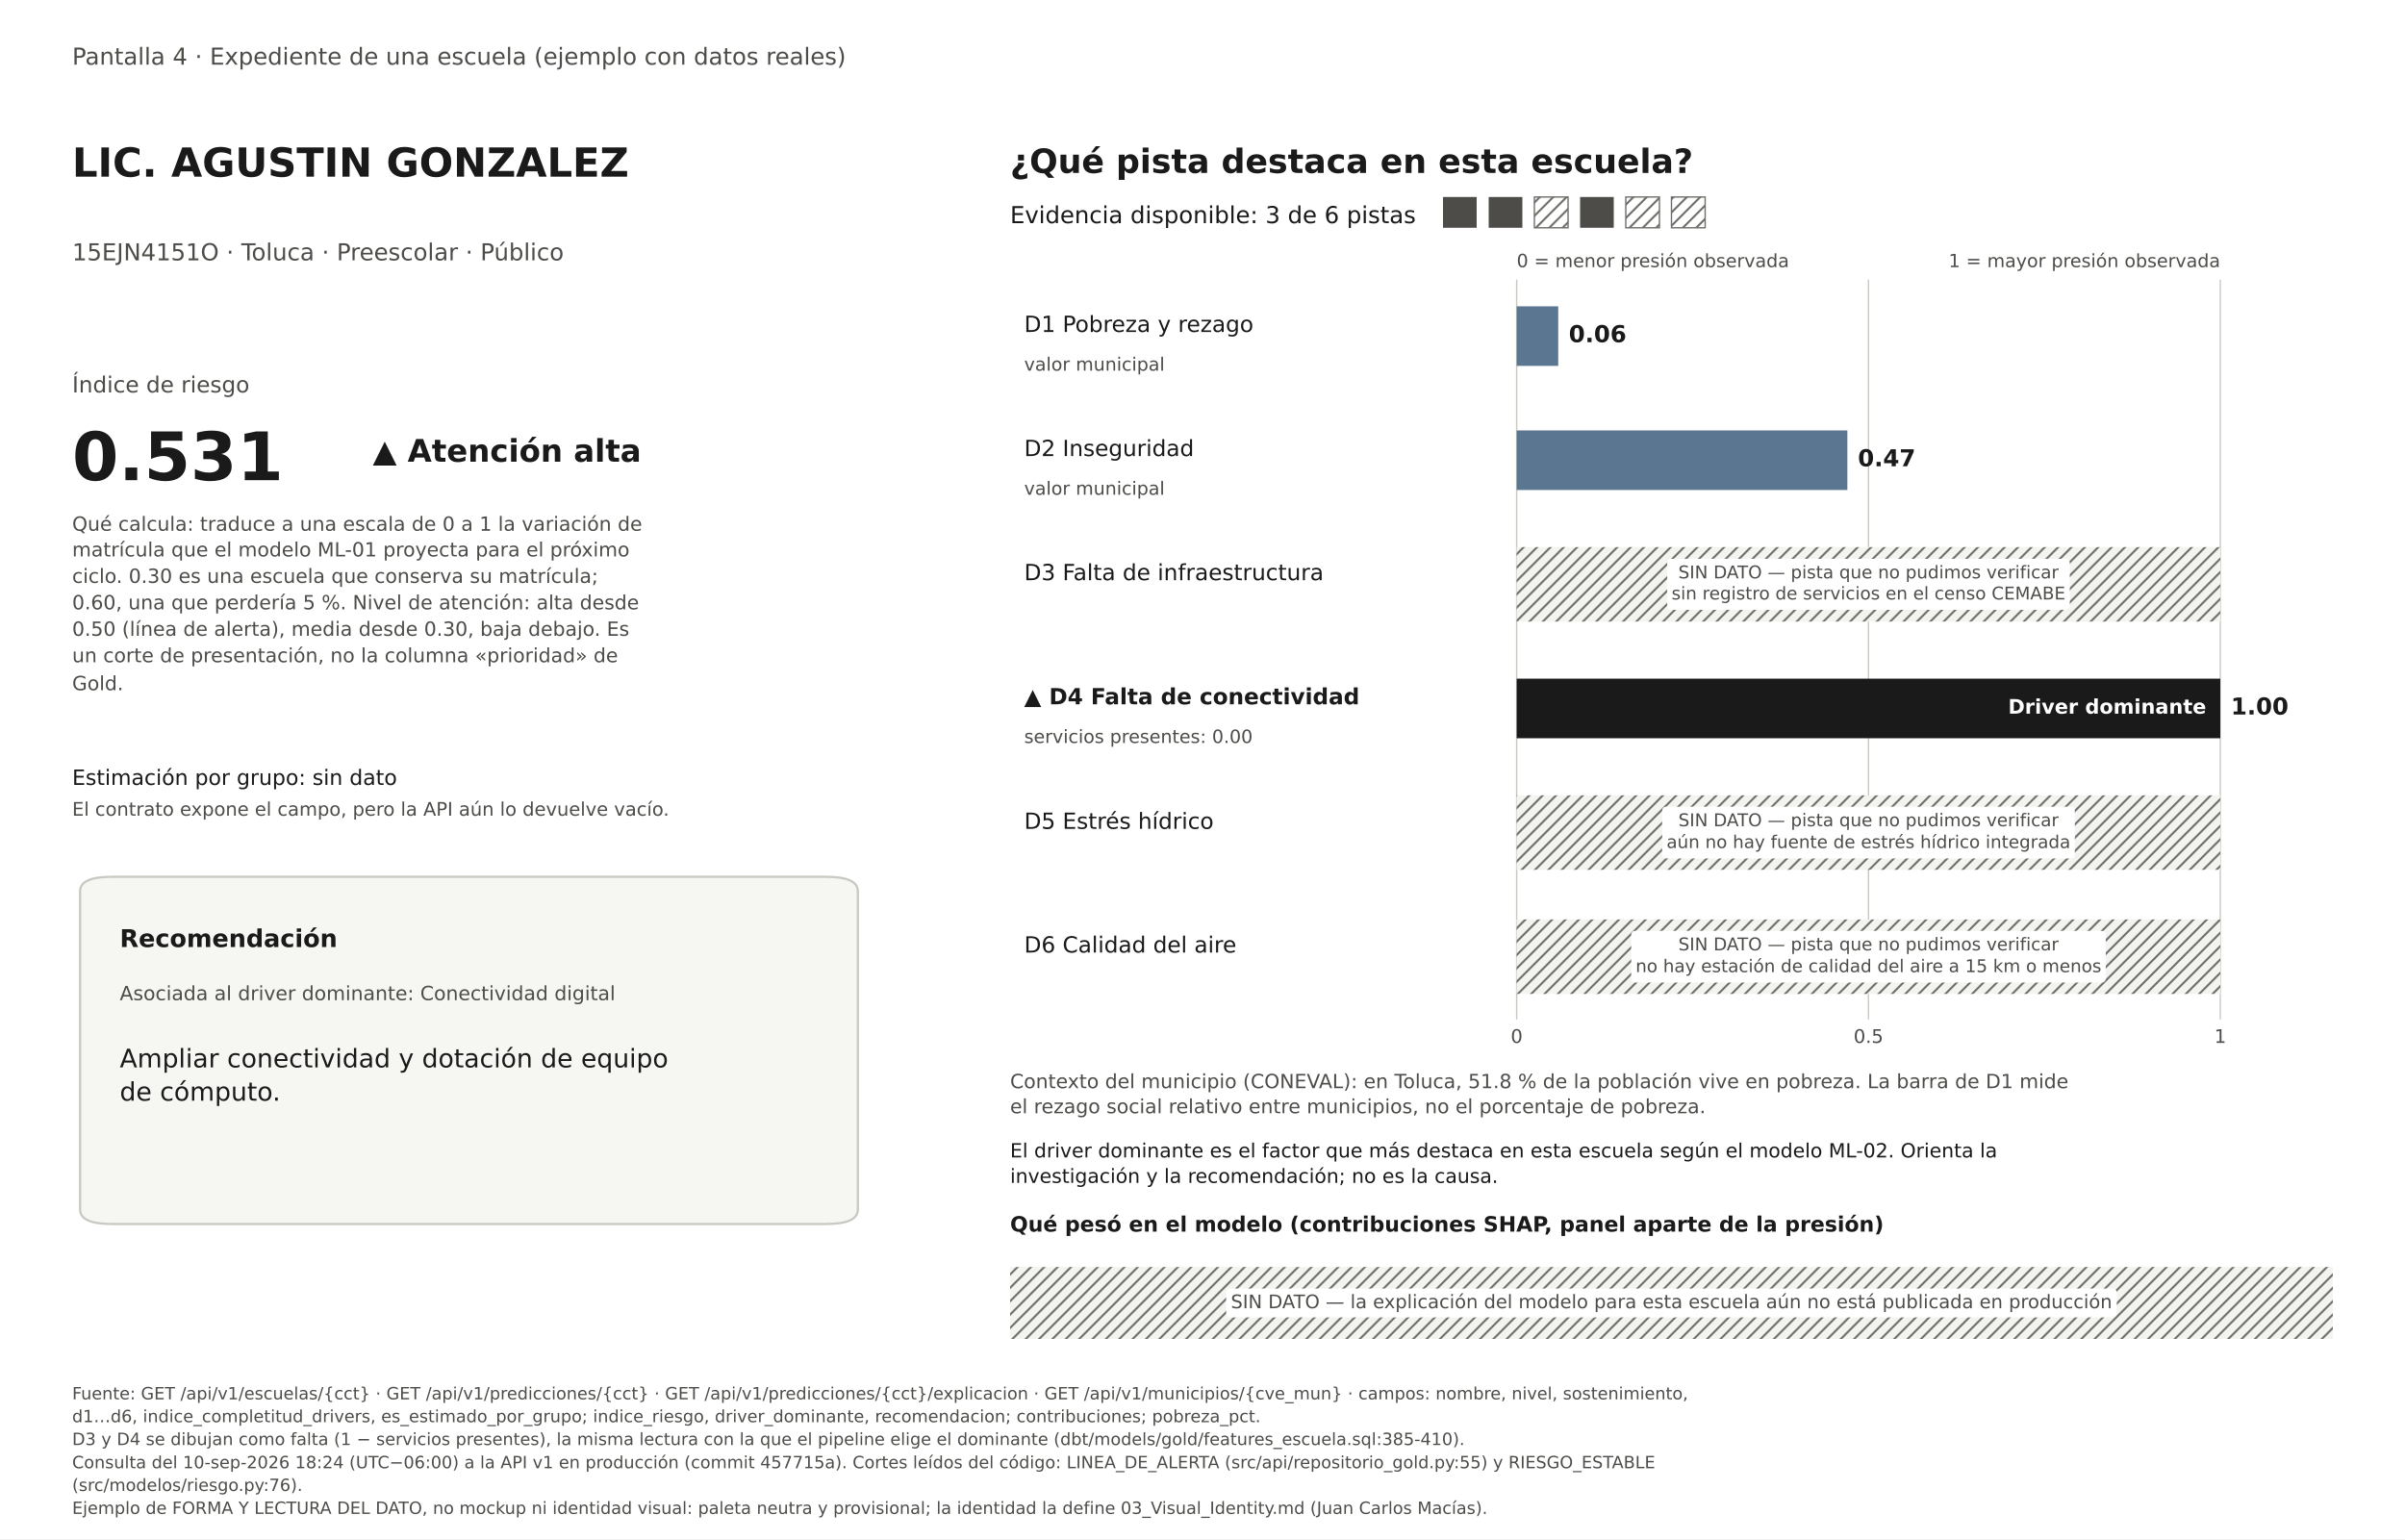
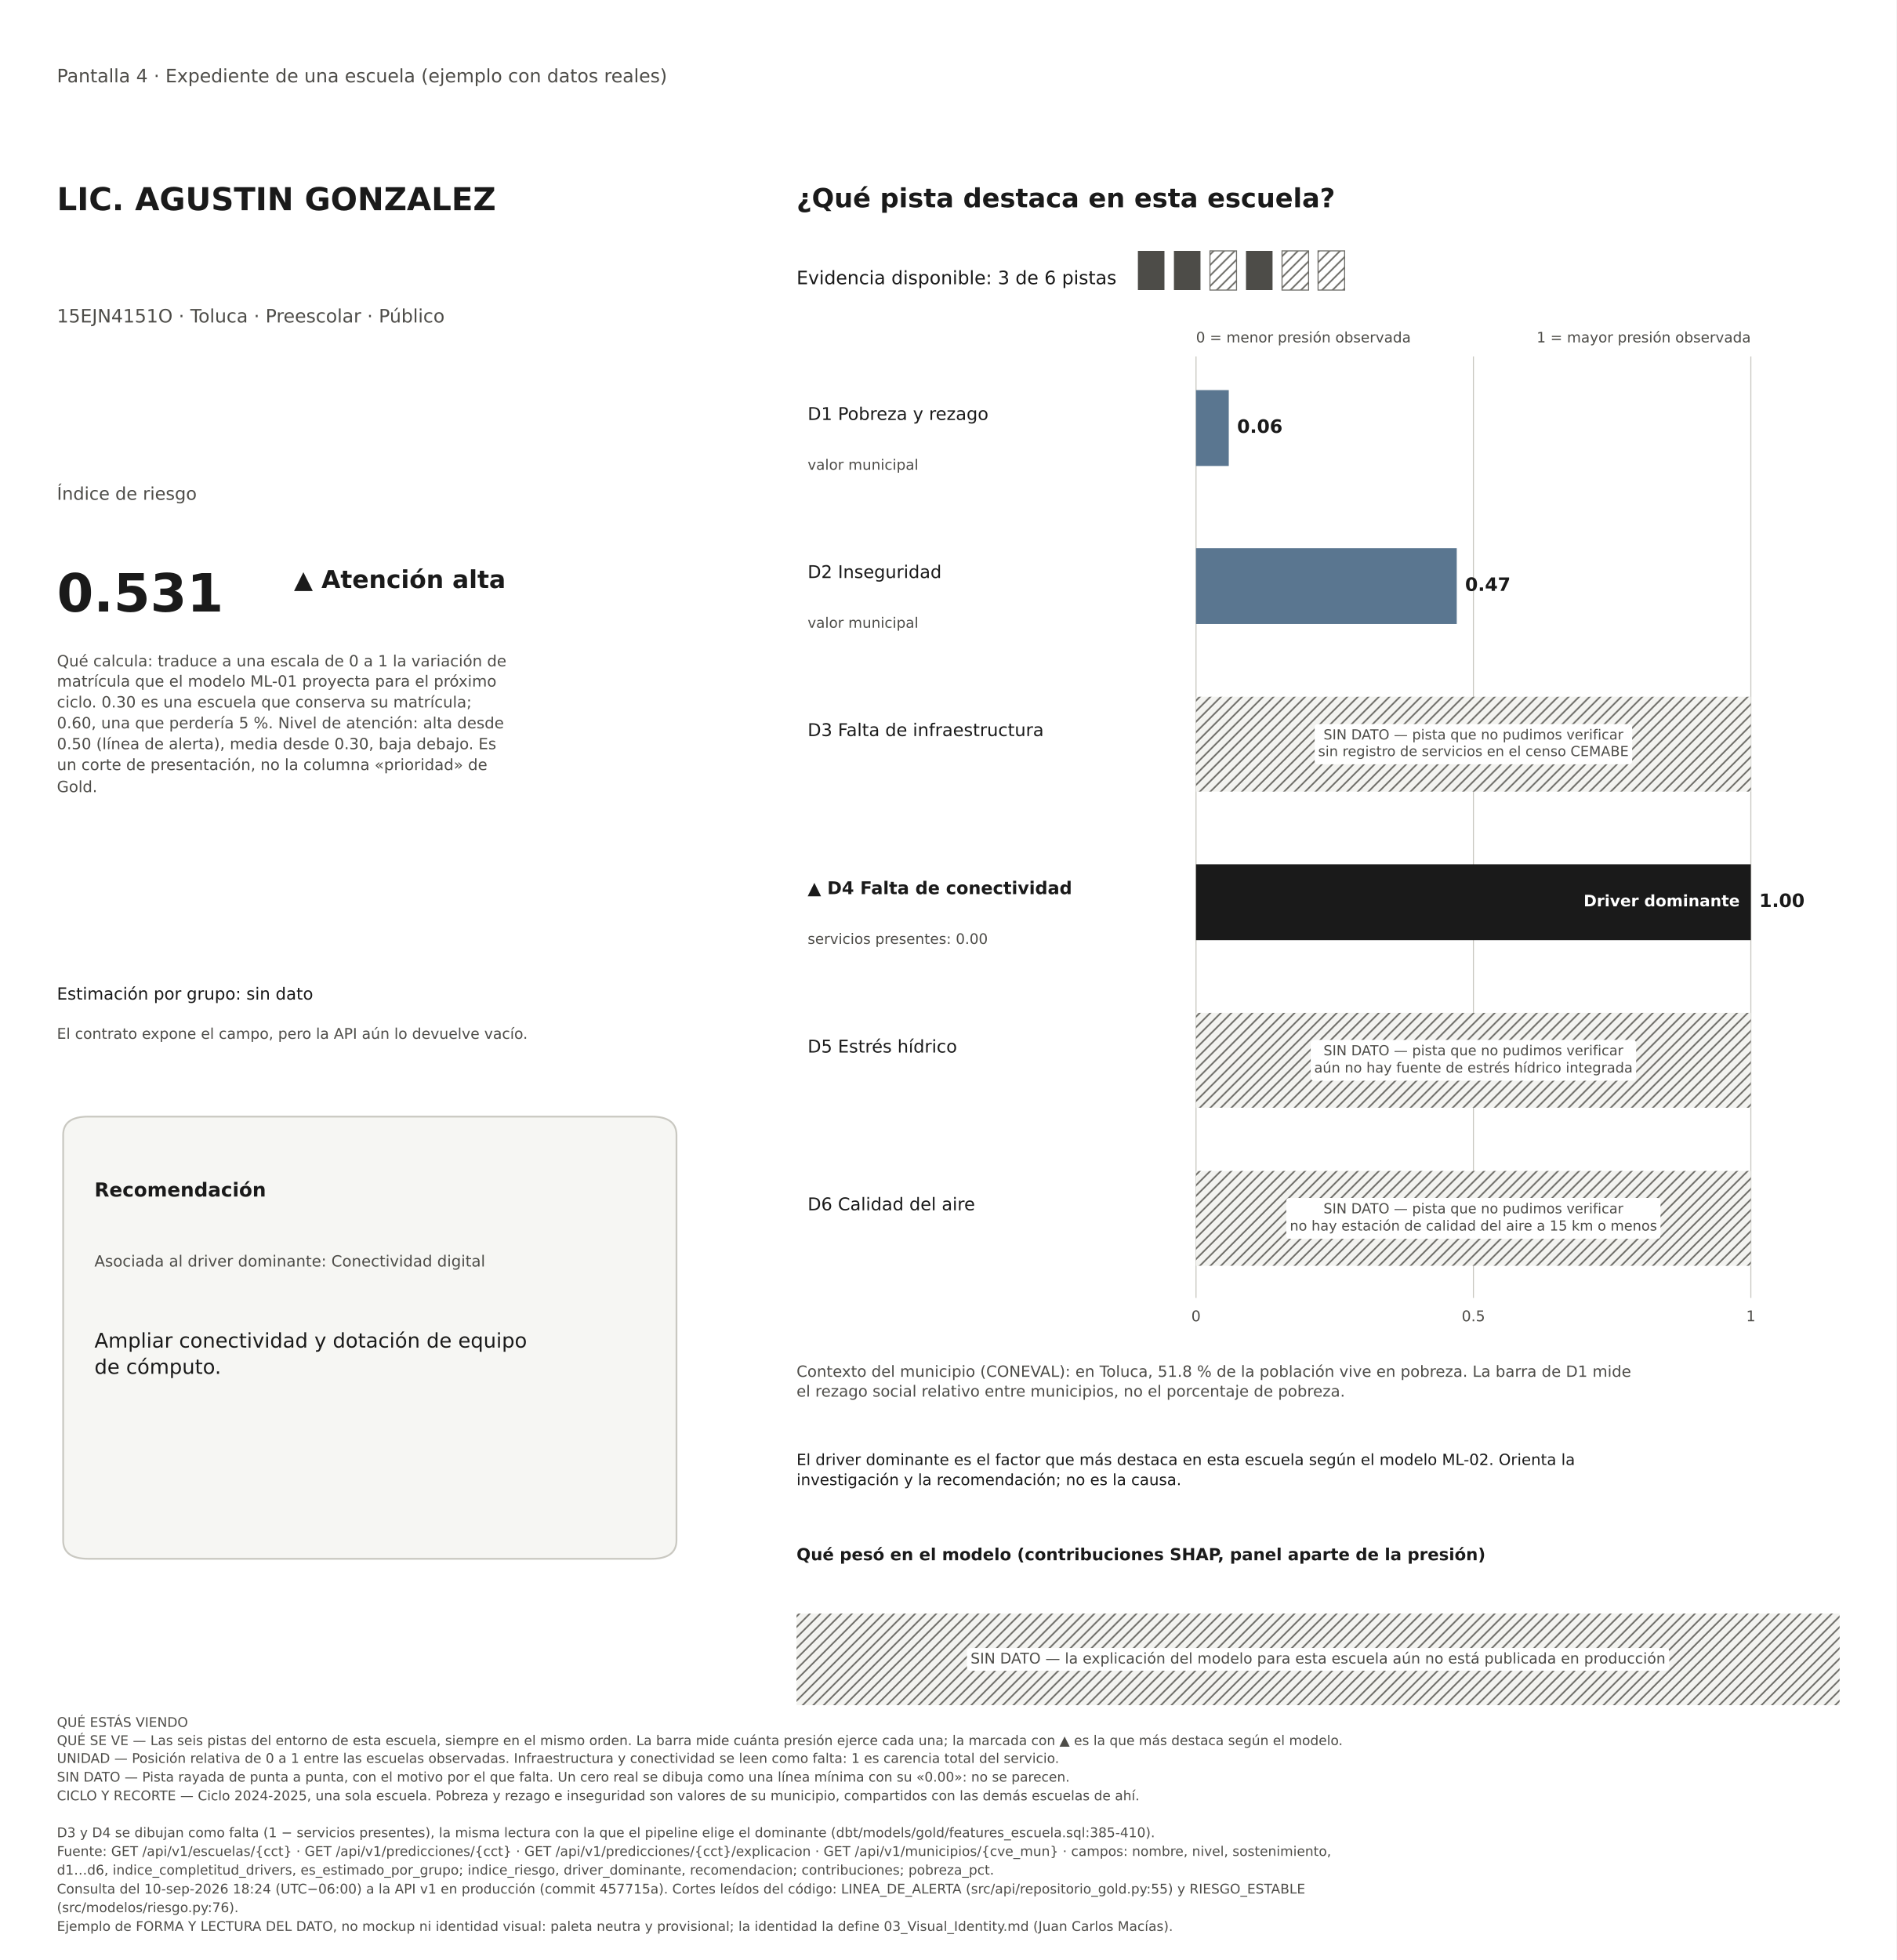
- <svg xmlns="http://www.w3.org/2000/svg" width="1080pt" height="691.2pt" viewBox="0 0 1080 691.2" version="1.1">
+ <svg xmlns="http://www.w3.org/2000/svg" width="1080pt" height="1116pt" viewBox="0 0 1080 1116" version="1.1">
  <defs>
    <style type="text/css">*{stroke-linejoin: round; stroke-linecap: butt}</style>
  </defs>
  <g id="figure_1">
    <g id="patch_1">
-       <path d="M 0 691.2  L 1080 691.2  L 1080 0  L 0 0  z " style="fill: #ffffff" />
+       <path d="M 0 1116  L 1080 1116  L 1080 0  L 0 0  z " style="fill: #ffffff" />
    </g>
    <g id="axes_1">
      <g id="patch_2">
-         <path d="M 50.22 549.711  L 370.98 549.711  Q 385.236 549.711 385.236 543.214  L 385.236 400.274  Q 385.236 393.777 370.98 393.777  L 50.22 393.777  Q 35.964 393.777 35.964 400.274  L 35.964 543.214  Q 35.964 549.711 50.22 549.711  z " clip-path="url(#paebf5ef193)" style="fill: #f6f6f3; stroke: #c9c8c1; stroke-linejoin: miter" />
+         <path d="M 50.22 887.555  L 370.98 887.555  Q 385.236 887.555 385.236 877.064  L 385.236 646.276  Q 385.236 635.785 370.98 635.785  L 50.22 635.785  Q 35.964 635.785 35.964 646.276  L 35.964 877.064  Q 35.964 887.555 50.22 887.555  z " clip-path="url(#p8c38a33dfe)" style="fill: #f6f6f3; stroke: #c9c8c1; stroke-linejoin: miter" />
      </g>
      <g id="text_1">
-         <text style="font-weight: 700; font-size: 11px; font-family: 'DejaVu Sans'; text-anchor: start; fill: #1a1a1a" x="53.784" y="425.315" transform="rotate(-0 53.784 425.3154)">Recomendación</text>
+         <text style="font-weight: 700; font-size: 11px; font-family: 'DejaVu Sans'; text-anchor: start; fill: #1a1a1a" x="53.784" y="681.3" transform="rotate(-0 53.784 681.2999)">Recomendación</text>
      </g>
      <g id="text_2">
-         <text style="font-size: 8.8px; font-family: 'DejaVu Sans'; text-anchor: start; fill: #4d4c48" x="53.784" y="449.193" transform="rotate(-0 53.784 449.1929)">Asociada al driver dominante: Conectividad digital</text>
+         <text style="font-size: 8.8px; font-family: 'DejaVu Sans'; text-anchor: start; fill: #4d4c48" x="53.784" y="721.15" transform="rotate(-0 53.784 721.1498)">Asociada al driver dominante: Conectividad digital</text>
      </g>
      <g id="text_3">
-         <text style="font-size: 11.5px; font-family: 'DejaVu Sans'; fill: #1a1a1a" transform="translate(53.784 479.3736)">Ampliar conectividad y dotación de equipo</text>
-         <text style="font-size: 11.5px; font-family: 'DejaVu Sans'; fill: #1a1a1a" transform="translate(53.784 494.3236)">de cómputo.</text>
+         <text style="font-size: 11.5px; font-family: 'DejaVu Sans'; fill: #1a1a1a" transform="translate(53.784 767.3031)">Ampliar conectividad y dotación de equipo</text>
+         <text style="font-size: 11.5px; font-family: 'DejaVu Sans'; fill: #1a1a1a" transform="translate(53.784 782.2531)">de cómputo.</text>
      </g>
    </g>
    <g id="axes_2">
      <g id="line2d_1">
-         <path d="M 681.089 125.865  L 681.089 457.53  " clip-path="url(#pef75a4cc04)" style="fill: none; stroke: #c9c8c1; stroke-width: 0.6; stroke-linecap: square" />
+         <path d="M 681.089 203.22  L 681.089 738.72  " clip-path="url(#pb337a29294)" style="fill: none; stroke: #c9c8c1; stroke-width: 0.6; stroke-linecap: square" />
      </g>
      <g id="line2d_2">
-         <path d="M 839.068 125.865  L 839.068 457.53  " clip-path="url(#pef75a4cc04)" style="fill: none; stroke: #c9c8c1; stroke-width: 0.6; stroke-linecap: square" />
+         <path d="M 839.068 203.22  L 839.068 738.72  " clip-path="url(#pb337a29294)" style="fill: none; stroke: #c9c8c1; stroke-width: 0.6; stroke-linecap: square" />
      </g>
      <g id="line2d_3">
-         <path d="M 997.047 125.865  L 997.047 457.53  " clip-path="url(#pef75a4cc04)" style="fill: none; stroke: #c9c8c1; stroke-width: 0.6; stroke-linecap: square" />
+         <path d="M 997.047 203.22  L 997.047 738.72  " clip-path="url(#pb337a29294)" style="fill: none; stroke: #c9c8c1; stroke-width: 0.6; stroke-linecap: square" />
      </g>
      <g id="patch_3">
-         <path d="M 681.089 137.571  L 699.748 137.571  L 699.748 164.327  L 681.089 164.327  z " clip-path="url(#pef75a4cc04)" style="fill: #5a7690" />
+         <path d="M 681.089 222.12  L 699.748 222.12  L 699.748 265.32  L 681.089 265.32  z " clip-path="url(#pb337a29294)" style="fill: #5a7690" />
      </g>
      <g id="patch_4">
-         <path d="M 681.089 193.313  L 829.581 193.313  L 829.581 220.069  L 681.089 220.069  z " clip-path="url(#pef75a4cc04)" style="fill: #5a7690" />
+         <path d="M 681.089 312.12  L 829.581 312.12  L 829.581 355.32  L 681.089 355.32  z " clip-path="url(#pb337a29294)" style="fill: #5a7690" />
      </g>
      <g id="patch_5">
-         <path d="M 681.089 245.71  L 997.047 245.71  L 997.047 279.156  L 681.089 279.156  z " clip-path="url(#pef75a4cc04)" style="fill: url(#h70f8a5cedd)" />
+         <path d="M 681.089 396.72  L 997.047 396.72  L 997.047 450.72  L 681.089 450.72  z " clip-path="url(#pb337a29294)" style="fill: url(#h70f8a5cedd)" />
      </g>
      <g id="patch_6">
-         <path d="M 681.089 304.797  L 997.047 304.797  L 997.047 331.553  L 681.089 331.553  z " clip-path="url(#pef75a4cc04)" style="fill: #1a1a1a" />
+         <path d="M 681.089 492.12  L 997.047 492.12  L 997.047 535.32  L 681.089 535.32  z " clip-path="url(#pb337a29294)" style="fill: #1a1a1a" />
      </g>
      <g id="patch_7">
-         <path d="M 681.089 357.194  L 997.047 357.194  L 997.047 390.639  L 681.089 390.639  z " clip-path="url(#pef75a4cc04)" style="fill: url(#h70f8a5cedd)" />
+         <path d="M 681.089 576.72  L 997.047 576.72  L 997.047 630.72  L 681.089 630.72  z " clip-path="url(#pb337a29294)" style="fill: url(#h70f8a5cedd)" />
      </g>
      <g id="patch_8">
-         <path d="M 681.089 412.936  L 997.047 412.936  L 997.047 446.381  L 681.089 446.381  z " clip-path="url(#pef75a4cc04)" style="fill: url(#h70f8a5cedd)" />
+         <path d="M 681.089 666.72  L 997.047 666.72  L 997.047 720.72  L 681.089 720.72  z " clip-path="url(#pb337a29294)" style="fill: url(#h70f8a5cedd)" />
      </g>
      <g id="text_4">
-         <text style="font-size: 8.4px; font-family: 'DejaVu Sans'; text-anchor: middle; fill: #4d4c48" x="681.089" y="468.371" transform="rotate(-0 681.0894 468.3712)">0</text>
+         <text style="font-size: 8.4px; font-family: 'DejaVu Sans'; text-anchor: middle; fill: #4d4c48" x="681.089" y="752.302" transform="rotate(-0 681.0894 752.302)">0</text>
      </g>
      <g id="text_5">
-         <text style="font-size: 8.4px; font-family: 'DejaVu Sans'; text-anchor: middle; fill: #4d4c48" x="839.068" y="468.371" transform="rotate(-0 839.0681 468.3712)">0.5</text>
+         <text style="font-size: 8.4px; font-family: 'DejaVu Sans'; text-anchor: middle; fill: #4d4c48" x="839.068" y="752.302" transform="rotate(-0 839.0681 752.302)">0.5</text>
      </g>
      <g id="text_6">
-         <text style="font-size: 8.4px; font-family: 'DejaVu Sans'; text-anchor: middle; fill: #4d4c48" x="997.047" y="468.371" transform="rotate(-0 997.0468 468.3712)">1</text>
+         <text style="font-size: 8.4px; font-family: 'DejaVu Sans'; text-anchor: middle; fill: #4d4c48" x="997.047" y="752.302" transform="rotate(-0 997.0468 752.302)">1</text>
      </g>
      <g id="text_7">
-         <text style="font-size: 8.2px; font-family: 'DejaVu Sans'; text-anchor: start; fill: #4d4c48" x="681.089" y="119.993" transform="rotate(-0 681.0894 119.9934)">0 = menor presión observada</text>
+         <text style="font-size: 8.2px; font-family: 'DejaVu Sans'; text-anchor: start; fill: #4d4c48" x="681.089" y="194.95" transform="rotate(-0 681.0894 194.9501)">0 = menor presión observada</text>
      </g>
      <g id="text_8">
-         <text style="font-size: 8.2px; font-family: 'DejaVu Sans'; text-anchor: end; fill: #4d4c48" x="997.047" y="119.993" transform="rotate(-0 997.0468 119.9934)">1 = mayor presión observada</text>
+         <text style="font-size: 8.2px; font-family: 'DejaVu Sans'; text-anchor: end; fill: #4d4c48" x="997.047" y="194.95" transform="rotate(-0 997.0468 194.9501)">1 = mayor presión observada</text>
      </g>
      <g id="text_9">
-         <text style="font-size: 10px; font-family: 'DejaVu Sans'; text-anchor: start; fill: #1a1a1a" x="459.919" y="149.088" transform="rotate(-0 459.9191 149.0879)">D1 Pobreza y rezago</text>
+         <text style="font-size: 10px; font-family: 'DejaVu Sans'; text-anchor: start; fill: #1a1a1a" x="459.919" y="239.118" transform="rotate(-0 459.9191 239.118)">D1 Pobreza y rezago</text>
      </g>
      <g id="text_10">
-         <text style="font-size: 8.2px; font-family: 'DejaVu Sans'; text-anchor: start; fill: #4d4c48" x="459.919" y="166.458" transform="rotate(-0 459.9191 166.4576)">valor municipal</text>
+         <text style="font-size: 8.2px; font-family: 'DejaVu Sans'; text-anchor: start; fill: #4d4c48" x="459.919" y="267.45" transform="rotate(-0 459.9191 267.4504)">valor municipal</text>
      </g>
      <g id="text_11">
-         <text style="font-weight: 700; font-size: 10.5px; font-family: 'DejaVu Sans'; text-anchor: start; fill: #1a1a1a" x="704.487" y="153.677" transform="rotate(-0 704.4871 153.6767)">0.06</text>
+         <text style="font-weight: 700; font-size: 10.5px; font-family: 'DejaVu Sans'; text-anchor: start; fill: #1a1a1a" x="704.487" y="246.448" transform="rotate(-0 704.4871 246.4475)">0.06</text>
      </g>
      <g id="text_12">
-         <text style="font-size: 10px; font-family: 'DejaVu Sans'; text-anchor: start; fill: #1a1a1a" x="459.919" y="204.83" transform="rotate(-0 459.9191 204.8298)">D2 Inseguridad</text>
+         <text style="font-size: 10px; font-family: 'DejaVu Sans'; text-anchor: start; fill: #1a1a1a" x="459.919" y="329.118" transform="rotate(-0 459.9191 329.118)">D2 Inseguridad</text>
      </g>
      <g id="text_13">
-         <text style="font-size: 8.2px; font-family: 'DejaVu Sans'; text-anchor: start; fill: #4d4c48" x="459.919" y="222.2" transform="rotate(-0 459.9191 222.1996)">valor municipal</text>
+         <text style="font-size: 8.2px; font-family: 'DejaVu Sans'; text-anchor: start; fill: #4d4c48" x="459.919" y="357.45" transform="rotate(-0 459.9191 357.4504)">valor municipal</text>
      </g>
      <g id="text_14">
-         <text style="font-weight: 700; font-size: 10.5px; font-family: 'DejaVu Sans'; text-anchor: start; fill: #1a1a1a" x="834.32" y="209.419" transform="rotate(-0 834.3205 209.4186)">0.47</text>
+         <text style="font-weight: 700; font-size: 10.5px; font-family: 'DejaVu Sans'; text-anchor: start; fill: #1a1a1a" x="834.32" y="336.448" transform="rotate(-0 834.3205 336.4475)">0.47</text>
      </g>
      <g id="text_15">
-         <text style="font-size: 10px; font-family: 'DejaVu Sans'; text-anchor: start; fill: #1a1a1a" x="459.919" y="260.572" transform="rotate(-0 459.9191 260.5717)">D3 Falta de infraestructura</text>
+         <text style="font-size: 10px; font-family: 'DejaVu Sans'; text-anchor: start; fill: #1a1a1a" x="459.919" y="419.118" transform="rotate(-0 459.9191 419.118)">D3 Falta de infraestructura</text>
      </g>
      <g id="text_16">
        <g id="patch_9">
-           <path d="M 750.649 273.89  L 927.488 273.89  Q 929.463 273.89 929.463 271.915  L 929.463 252.951  Q 929.463 250.976 927.488 250.976  L 750.649 250.976  Q 748.674 250.976 748.674 252.951  L 748.674 271.915  Q 748.674 273.89 750.649 273.89  z " style="fill: #ffffff" />
-         </g>
-         <text style="font-size: 7.9px; font-family: 'DejaVu Sans'; fill: #4d4c48" transform="translate(753.6876 259.7444)">SIN DATO — pista que no pudimos verificar</text>
-         <text style="font-size: 7.9px; font-family: 'DejaVu Sans'; fill: #4d4c48" transform="translate(750.6486 269.2266)">sin registro de servicios en el censo CEMABE</text>
+           <path d="M 750.649 435.177  L 927.488 435.177  Q 929.463 435.177 929.463 433.202  L 929.463 414.238  Q 929.463 412.263 927.488 412.263  L 750.649 412.263  Q 748.674 412.263 748.674 414.238  L 748.674 433.202  Q 748.674 435.177 750.649 435.177  z " style="fill: #ffffff" />
+         </g>
+         <text style="font-size: 7.9px; font-family: 'DejaVu Sans'; fill: #4d4c48" transform="translate(753.6876 421.0314)">SIN DATO — pista que no pudimos verificar</text>
+         <text style="font-size: 7.9px; font-family: 'DejaVu Sans'; fill: #4d4c48" transform="translate(750.6486 430.5135)">sin registro de servicios en el censo CEMABE</text>
      </g>
      <g id="text_17">
-         <text style="font-weight: 700; font-size: 10px; font-family: 'DejaVu Sans'; text-anchor: start; fill: #1a1a1a" x="459.919" y="316.314" transform="rotate(-0 459.9191 316.3137)">▲ D4 Falta de conectividad</text>
+         <text style="font-weight: 700; font-size: 10px; font-family: 'DejaVu Sans'; text-anchor: start; fill: #1a1a1a" x="459.919" y="509.118" transform="rotate(-0 459.9191 509.118)">▲ D4 Falta de conectividad</text>
      </g>
      <g id="text_18">
-         <text style="font-size: 8.2px; font-family: 'DejaVu Sans'; text-anchor: start; fill: #4d4c48" x="459.919" y="333.683" transform="rotate(-0 459.9191 333.6834)">servicios presentes: 0.00</text>
+         <text style="font-size: 8.2px; font-family: 'DejaVu Sans'; text-anchor: start; fill: #4d4c48" x="459.919" y="537.45" transform="rotate(-0 459.9191 537.4504)">servicios presentes: 0.00</text>
      </g>
      <g id="text_19">
-         <text style="font-weight: 700; font-size: 10.5px; font-family: 'DejaVu Sans'; text-anchor: start; fill: #1a1a1a" x="1001.786" y="320.903" transform="rotate(-0 1001.786 320.9025)">1.00</text>
+         <text style="font-weight: 700; font-size: 10.5px; font-family: 'DejaVu Sans'; text-anchor: start; fill: #1a1a1a" x="1001.786" y="516.448" transform="rotate(-0 1001.786 516.4475)">1.00</text>
      </g>
      <g id="text_20">
-         <text style="font-weight: 700; font-size: 9px; font-family: 'DejaVu Sans'; text-anchor: end; fill: #ffffff" x="990.728" y="320.513" transform="rotate(-0 990.7277 320.5132)">Driver dominante</text>
+         <text style="font-weight: 700; font-size: 9px; font-family: 'DejaVu Sans'; text-anchor: end; fill: #ffffff" x="990.728" y="516.058" transform="rotate(-0 990.7277 516.0582)">Driver dominante</text>
      </g>
      <g id="text_21">
-         <text style="font-size: 10px; font-family: 'DejaVu Sans'; text-anchor: start; fill: #1a1a1a" x="459.919" y="372.256" transform="rotate(-0 459.9191 372.2556)">D5 Estrés hídrico</text>
+         <text style="font-size: 10px; font-family: 'DejaVu Sans'; text-anchor: start; fill: #1a1a1a" x="459.919" y="599.318" transform="rotate(-0 459.9191 599.318)">D5 Estrés hídrico</text>
      </g>
      <g id="text_22">
        <g id="patch_10">
-           <path d="M 748.387 385.532  L 929.75 385.532  Q 931.725 385.532 931.725 383.557  L 931.725 364.277  Q 931.725 362.302 929.75 362.302  L 748.387 362.302  Q 746.412 362.302 746.412 364.277  L 746.412 383.557  Q 746.412 385.532 748.387 385.532  z " style="fill: #ffffff" />
-         </g>
-         <text style="font-size: 7.9px; font-family: 'DejaVu Sans'; fill: #4d4c48" transform="translate(753.6876 371.0703)">SIN DATO — pista que no pudimos verificar</text>
-         <text style="font-size: 7.9px; font-family: 'DejaVu Sans'; fill: #4d4c48" transform="translate(748.3866 380.8684)">aún no hay fuente de estrés hídrico integrada</text>
+           <path d="M 748.387 615.335  L 929.75 615.335  Q 931.725 615.335 931.725 613.36  L 931.725 594.08  Q 931.725 592.105 929.75 592.105  L 748.387 592.105  Q 746.412 592.105 746.412 594.08  L 746.412 613.36  Q 746.412 615.335 748.387 615.335  z " style="fill: #ffffff" />
+         </g>
+         <text style="font-size: 7.9px; font-family: 'DejaVu Sans'; fill: #4d4c48" transform="translate(753.6876 600.8734)">SIN DATO — pista que no pudimos verificar</text>
+         <text style="font-size: 7.9px; font-family: 'DejaVu Sans'; fill: #4d4c48" transform="translate(748.3866 610.6715)">aún no hay fuente de estrés hídrico integrada</text>
      </g>
      <g id="text_23">
-         <text style="font-size: 10px; font-family: 'DejaVu Sans'; text-anchor: start; fill: #1a1a1a" x="459.919" y="427.798" transform="rotate(-0 459.9191 427.7975)">D6 Calidad del aire</text>
+         <text style="font-size: 10px; font-family: 'DejaVu Sans'; text-anchor: start; fill: #1a1a1a" x="459.919" y="689.118" transform="rotate(-0 459.9191 689.118)">D6 Calidad del aire</text>
      </g>
      <g id="text_24">
        <g id="patch_11">
-           <path d="M 734.494 441.274  L 943.642 441.274  Q 945.617 441.274 945.617 439.299  L 945.617 420.019  Q 945.617 418.044 943.642 418.044  L 734.494 418.044  Q 732.519 418.044 732.519 420.019  L 732.519 439.299  Q 732.519 441.274 734.494 441.274  z " style="fill: #ffffff" />
-         </g>
-         <text style="font-size: 7.9px; font-family: 'DejaVu Sans'; fill: #4d4c48" transform="translate(753.6876 426.8122)">SIN DATO — pista que no pudimos verificar</text>
-         <text style="font-size: 7.9px; font-family: 'DejaVu Sans'; fill: #4d4c48" transform="translate(734.4937 436.6104)">no hay estación de calidad del aire a 15 km o menos</text>
+           <path d="M 734.494 705.335  L 943.642 705.335  Q 945.617 705.335 945.617 703.36  L 945.617 684.08  Q 945.617 682.105 943.642 682.105  L 734.494 682.105  Q 732.519 682.105 732.519 684.08  L 732.519 703.36  Q 732.519 705.335 734.494 705.335  z " style="fill: #ffffff" />
+         </g>
+         <text style="font-size: 7.9px; font-family: 'DejaVu Sans'; fill: #4d4c48" transform="translate(753.6876 690.8734)">SIN DATO — pista que no pudimos verificar</text>
+         <text style="font-size: 7.9px; font-family: 'DejaVu Sans'; fill: #4d4c48" transform="translate(734.4937 700.6715)">no hay estación de calidad del aire a 15 km o menos</text>
      </g>
    </g>
    <g id="axes_3">
      <g id="patch_12">
-         <path d="M 453.6 601.344  L 1047.6 601.344  L 1047.6 569.03  L 453.6 569.03  z " clip-path="url(#p95e2226443)" style="fill: url(#h70f8a5cedd)" />
+         <path d="M 453.6 970.92  L 1047.6 970.92  L 1047.6 918.747  L 453.6 918.747  z " clip-path="url(#pf196161629)" style="fill: url(#h70f8a5cedd)" />
      </g>
      <g id="text_25">
-         <text style="font-weight: 700; font-size: 9.5px; font-family: 'DejaVu Sans'; text-anchor: start; fill: #1a1a1a" x="453.6" y="553.128" transform="rotate(-0 453.6 553.1281)">Qué pesó en el modelo (contribuciones SHAP, panel aparte de la presión)</text>
+         <text style="font-weight: 700; font-size: 9.5px; font-family: 'DejaVu Sans'; text-anchor: start; fill: #1a1a1a" x="453.6" y="888.402" transform="rotate(-0 453.6 888.4015)">Qué pesó en el modelo (contribuciones SHAP, panel aparte de la presión)</text>
      </g>
      <g id="text_26">
        <g id="patch_13">
-           <path d="M 552.722 591.656  L 948.478 591.656  Q 950.578 591.656 950.578 589.556  L 950.578 580.819  Q 950.578 578.719 948.478 578.719  L 552.722 578.719  Q 550.622 578.719 550.622 580.819  L 550.622 589.556  Q 550.622 591.656 552.722 591.656  z " style="fill: #ffffff" />
-         </g>
-         <text style="font-size: 8.4px; font-family: 'DejaVu Sans'; text-anchor: middle; fill: #4d4c48" x="750.6" y="587.538" transform="rotate(-0 750.6 587.5376)">SIN DATO — la explicación del modelo para esta escuela aún no está publicada en producción</text>
+           <path d="M 552.722 951.302  L 948.478 951.302  Q 950.578 951.302 950.578 949.202  L 950.578 940.465  Q 950.578 938.365 948.478 938.365  L 552.722 938.365  Q 550.622 938.365 550.622 940.465  L 550.622 949.202  Q 550.622 951.302 552.722 951.302  z " style="fill: #ffffff" />
+         </g>
+         <text style="font-size: 8.4px; font-family: 'DejaVu Sans'; text-anchor: middle; fill: #4d4c48" x="750.6" y="947.184" transform="rotate(-0 750.6 947.1839)">SIN DATO — la explicación del modelo para esta escuela aún no está publicada en producción</text>
      </g>
    </g>
    <g id="patch_14">
-       <path d="M 648 102.298  L 663.12 102.298  L 663.12 88.474  L 648 88.474  z " style="fill: #4d4c48" />
+       <path d="M 648 165.168  L 663.12 165.168  L 663.12 142.848  L 648 142.848  z " style="fill: #4d4c48" />
    </g>
    <g id="patch_15">
-       <path d="M 668.52 102.298  L 683.64 102.298  L 683.64 88.474  L 668.52 88.474  z " style="fill: #4d4c48" />
+       <path d="M 668.52 165.168  L 683.64 165.168  L 683.64 142.848  L 668.52 142.848  z " style="fill: #4d4c48" />
    </g>
    <g id="patch_16">
-       <path d="M 689.04 102.298  L 704.16 102.298  L 704.16 88.474  L 689.04 88.474  z " style="fill: url(#ha6a3d8905a); stroke: #6e6d68; stroke-width: 0.6; stroke-linejoin: miter" />
+       <path d="M 689.04 165.168  L 704.16 165.168  L 704.16 142.848  L 689.04 142.848  z " style="fill: url(#ha6a3d8905a); stroke: #6e6d68; stroke-width: 0.6; stroke-linejoin: miter" />
    </g>
    <g id="patch_17">
-       <path d="M 709.56 102.298  L 724.68 102.298  L 724.68 88.474  L 709.56 88.474  z " style="fill: #4d4c48" />
+       <path d="M 709.56 165.168  L 724.68 165.168  L 724.68 142.848  L 709.56 142.848  z " style="fill: #4d4c48" />
    </g>
    <g id="patch_18">
-       <path d="M 730.08 102.298  L 745.2 102.298  L 745.2 88.474  L 730.08 88.474  z " style="fill: url(#ha6a3d8905a); stroke: #6e6d68; stroke-width: 0.6; stroke-linejoin: miter" />
+       <path d="M 730.08 165.168  L 745.2 165.168  L 745.2 142.848  L 730.08 142.848  z " style="fill: url(#ha6a3d8905a); stroke: #6e6d68; stroke-width: 0.6; stroke-linejoin: miter" />
    </g>
    <g id="patch_19">
-       <path d="M 750.6 102.298  L 765.72 102.298  L 765.72 88.474  L 750.6 88.474  z " style="fill: url(#ha6a3d8905a); stroke: #6e6d68; stroke-width: 0.6; stroke-linejoin: miter" />
+       <path d="M 750.6 165.168  L 765.72 165.168  L 765.72 142.848  L 750.6 142.848  z " style="fill: url(#ha6a3d8905a); stroke: #6e6d68; stroke-width: 0.6; stroke-linejoin: miter" />
    </g>
    <g id="text_27">
-       <text style="font-size: 10.5px; font-family: 'DejaVu Sans'; text-anchor: start; fill: #4d4c48" x="32.4" y="29.03" transform="rotate(-0 32.4 29.0304)">Pantalla 4 · Expediente de una escuela (ejemplo con datos reales)</text>
+       <text style="font-size: 10.5px; font-family: 'DejaVu Sans'; text-anchor: start; fill: #4d4c48" x="32.4" y="46.872" transform="rotate(-0 32.4 46.872)">Pantalla 4 · Expediente de una escuela (ejemplo con datos reales)</text>
    </g>
    <g id="text_28">
-       <text style="font-weight: 700; font-size: 18px; font-family: 'DejaVu Sans'; text-anchor: start; fill: #1a1a1a" x="32.4" y="79.34" transform="rotate(-0 32.4 79.33978)">LIC. AGUSTIN GONZALEZ</text>
+       <text style="font-weight: 700; font-size: 18px; font-family: 'DejaVu Sans'; text-anchor: start; fill: #1a1a1a" x="32.4" y="119.696" transform="rotate(-0 32.4 119.6958)">LIC. AGUSTIN GONZALEZ</text>
    </g>
    <g id="text_29">
-       <text style="font-size: 10.5px; font-family: 'DejaVu Sans'; text-anchor: start; fill: #4d4c48" x="32.4" y="116.917" transform="rotate(-0 32.4 116.9168)">15EJN4151O · Toluca · Preescolar · Público</text>
+       <text style="font-size: 10.5px; font-family: 'DejaVu Sans'; text-anchor: start; fill: #4d4c48" x="32.4" y="183.61" transform="rotate(-0 32.4 183.6104)">15EJN4151O · Toluca · Preescolar · Público</text>
    </g>
    <g id="text_30">
-       <text style="font-size: 10px; font-family: 'DejaVu Sans'; text-anchor: start; fill: #4d4c48" x="32.4" y="176.256" transform="rotate(-0 32.4 176.256)">Índice de riesgo</text>
+       <text style="font-size: 10px; font-family: 'DejaVu Sans'; text-anchor: start; fill: #4d4c48" x="32.4" y="284.58" transform="rotate(-0 32.4 284.58)">Índice de riesgo</text>
    </g>
    <g id="text_31">
-       <text style="font-weight: 700; font-size: 30px; font-family: 'DejaVu Sans'; text-anchor: start; fill: #1a1a1a" x="32.4" y="215.654" transform="rotate(-0 32.4 215.6544)">0.531</text>
+       <text style="font-weight: 700; font-size: 30px; font-family: 'DejaVu Sans'; text-anchor: start; fill: #1a1a1a" x="32.4" y="348.192" transform="rotate(-0 32.4 348.192)">0.531</text>
    </g>
    <g id="text_32">
-       <text style="font-weight: 700; font-size: 14px; font-family: 'DejaVu Sans'; text-anchor: start; fill: #1a1a1a" x="167.4" y="207.36" transform="rotate(-0 167.4 207.36)">▲ Atención alta</text>
+       <text style="font-weight: 700; font-size: 14px; font-family: 'DejaVu Sans'; text-anchor: start; fill: #1a1a1a" x="167.4" y="334.8" transform="rotate(-0 167.4 334.8)">▲ Atención alta</text>
    </g>
    <g id="text_33">
-       <text style="font-size: 8.8px; font-family: 'DejaVu Sans'; fill: #4d4c48" transform="translate(32.4 238.3705)">Qué calcula: traduce a una escala de 0 a 1 la variación de</text>
-       <text style="font-size: 8.8px; font-family: 'DejaVu Sans'; fill: #4d4c48" transform="translate(32.4 249.9026)">matrícula que el modelo ML-01 proyecta para el próximo</text>
-       <text style="font-size: 8.8px; font-family: 'DejaVu Sans'; fill: #4d4c48" transform="translate(32.4 261.7826)">ciclo. 0.30 es una escuela que conserva su matrícula;</text>
-       <text style="font-size: 8.8px; font-family: 'DejaVu Sans'; fill: #4d4c48" transform="translate(32.4 273.6626)">0.60, una que perdería 5 %. Nivel de atención: alta desde</text>
-       <text style="font-size: 8.8px; font-family: 'DejaVu Sans'; fill: #4d4c48" transform="translate(32.4 285.5426)">0.50 (línea de alerta), media desde 0.30, baja debajo. Es</text>
-       <text style="font-size: 8.8px; font-family: 'DejaVu Sans'; fill: #4d4c48" transform="translate(32.4 297.4226)">un corte de presentación, no la columna «prioridad» de</text>
-       <text style="font-size: 8.8px; font-family: 'DejaVu Sans'; fill: #4d4c48" transform="translate(32.4 309.9792)">Gold.</text>
+       <text style="font-size: 8.8px; font-family: 'DejaVu Sans'; fill: #4d4c48" transform="translate(32.4 379.4041)">Qué calcula: traduce a una escala de 0 a 1 la variación de</text>
+       <text style="font-size: 8.8px; font-family: 'DejaVu Sans'; fill: #4d4c48" transform="translate(32.4 390.9362)">matrícula que el modelo ML-01 proyecta para el próximo</text>
+       <text style="font-size: 8.8px; font-family: 'DejaVu Sans'; fill: #4d4c48" transform="translate(32.4 402.8163)">ciclo. 0.30 es una escuela que conserva su matrícula;</text>
+       <text style="font-size: 8.8px; font-family: 'DejaVu Sans'; fill: #4d4c48" transform="translate(32.4 414.6963)">0.60, una que perdería 5 %. Nivel de atención: alta desde</text>
+       <text style="font-size: 8.8px; font-family: 'DejaVu Sans'; fill: #4d4c48" transform="translate(32.4 426.5763)">0.50 (línea de alerta), media desde 0.30, baja debajo. Es</text>
+       <text style="font-size: 8.8px; font-family: 'DejaVu Sans'; fill: #4d4c48" transform="translate(32.4 438.4563)">un corte de presentación, no la columna «prioridad» de</text>
+       <text style="font-size: 8.8px; font-family: 'DejaVu Sans'; fill: #4d4c48" transform="translate(32.4 451.0127)">Gold.</text>
    </g>
    <g id="text_34">
-       <text style="font-size: 9.5px; font-family: 'DejaVu Sans'; text-anchor: start; fill: #1a1a1a" x="32.4" y="352.512" transform="rotate(-0 32.4 352.512)">Estimación por grupo: sin dato</text>
+       <text style="font-size: 9.5px; font-family: 'DejaVu Sans'; text-anchor: start; fill: #1a1a1a" x="32.4" y="569.16" transform="rotate(-0 32.4 569.16)">Estimación por grupo: sin dato</text>
    </g>
    <g id="text_35">
-       <text style="font-size: 8.4px; font-family: 'DejaVu Sans'; text-anchor: start; fill: #4d4c48" x="32.4" y="366.336" transform="rotate(-0 32.4 366.336)">El contrato expone el campo, pero la API aún lo devuelve vacío.</text>
+       <text style="font-size: 8.4px; font-family: 'DejaVu Sans'; text-anchor: start; fill: #4d4c48" x="32.4" y="591.48" transform="rotate(-0 32.4 591.48)">El contrato expone el campo, pero la API aún lo devuelve vacío.</text>
    </g>
    <g id="text_36">
-       <text style="font-weight: 700; font-size: 15px; font-family: 'DejaVu Sans'; text-anchor: start; fill: #1a1a1a" x="453.6" y="77.662" transform="rotate(-0 453.6 77.66166)">¿Qué pista destaca en esta escuela?</text>
+       <text style="font-weight: 700; font-size: 15px; font-family: 'DejaVu Sans'; text-anchor: start; fill: #1a1a1a" x="453.6" y="118.018" transform="rotate(-0 453.6 118.0177)">¿Qué pista destaca en esta escuela?</text>
    </g>
    <g id="text_37">
-       <text style="font-size: 10.5px; font-family: 'DejaVu Sans'; text-anchor: start; fill: #1a1a1a" x="453.6" y="100.224" transform="rotate(-0 453.6 100.224)">Evidencia disponible: 3 de 6 pistas</text>
+       <text style="font-size: 10.5px; font-family: 'DejaVu Sans'; text-anchor: start; fill: #1a1a1a" x="453.6" y="161.82" transform="rotate(-0 453.6 161.82)">Evidencia disponible: 3 de 6 pistas</text>
    </g>
    <g id="text_38">
-       <text style="font-size: 8.8px; font-family: 'DejaVu Sans'; fill: #4d4c48" transform="translate(453.6 488.7083)">Contexto del municipio (CONEVAL): en Toluca, 51.8 % de la población vive en pobreza. La barra de D1 mide</text>
-       <text style="font-size: 8.8px; font-family: 'DejaVu Sans'; fill: #4d4c48" transform="translate(453.6 499.9722)">el rezago social relativo entre municipios, no el porcentaje de pobreza.</text>
+       <text style="font-size: 8.8px; font-family: 'DejaVu Sans'; fill: #4d4c48" transform="translate(453.6 783.9443)">Contexto del municipio (CONEVAL): en Toluca, 51.8 % de la población vive en pobreza. La barra de D1 mide</text>
+       <text style="font-size: 8.8px; font-family: 'DejaVu Sans'; fill: #4d4c48" transform="translate(453.6 795.2083)">el rezago social relativo entre municipios, no el porcentaje de pobreza.</text>
    </g>
    <g id="text_39">
-       <text style="font-size: 8.8px; font-family: 'DejaVu Sans'; fill: #1a1a1a" transform="translate(453.6 519.8122)">El driver dominante es el factor que más destaca en esta escuela según el modelo ML-02. Orienta la</text>
-       <text style="font-size: 8.8px; font-family: 'DejaVu Sans'; fill: #1a1a1a" transform="translate(453.6 531.2523)">investigación y la recomendación; no es la causa.</text>
+       <text style="font-size: 8.8px; font-family: 'DejaVu Sans'; fill: #1a1a1a" transform="translate(453.6 834.1643)">El driver dominante es el factor que más destaca en esta escuela según el modelo ML-02. Orienta la</text>
+       <text style="font-size: 8.8px; font-family: 'DejaVu Sans'; fill: #1a1a1a" transform="translate(453.6 845.6042)">investigación y la recomendación; no es la causa.</text>
    </g>
    <g id="text_40">
-       <text style="font-size: 7.6px; font-family: 'DejaVu Sans'; fill: #4d4c48" transform="translate(32.4 628.467)">Fuente: GET /api/v1/escuelas/{cct} · GET /api/v1/predicciones/{cct} · GET /api/v1/predicciones/{cct}/explicacion · GET /api/v1/municipios/{cve_mun} · campos: nombre, nivel, sostenimiento,</text>
-       <text style="font-size: 7.6px; font-family: 'DejaVu Sans'; fill: #4d4c48" transform="translate(32.4 638.727)">d1…d6, indice_completitud_drivers, es_estimado_por_grupo; indice_riesgo, driver_dominante, recomendacion; contribuciones; pobreza_pct.</text>
-       <text style="font-size: 7.6px; font-family: 'DejaVu Sans'; fill: #4d4c48" transform="translate(32.4 648.987)">D3 y D4 se dibujan como falta (1 − servicios presentes), la misma lectura con la que el pipeline elige el dominante (dbt/models/gold/features_escuela.sql:385-410).</text>
-       <text style="font-size: 7.6px; font-family: 'DejaVu Sans'; fill: #4d4c48" transform="translate(32.4 659.399)">Consulta del 10-sep-2026 18:24 (UTC−06:00) a la API v1 en producción (commit 457715a). Cortes leídos del código: LINEA_DE_ALERTA (src/api/repositorio_gold.py:55) y RIESGO_ESTABLE</text>
-       <text style="font-size: 7.6px; font-family: 'DejaVu Sans'; fill: #4d4c48" transform="translate(32.4 669.6127)">(src/modelos/riesgo.py:76).</text>
-       <text style="font-size: 7.6px; font-family: 'DejaVu Sans'; fill: #4d4c48" transform="translate(32.4 679.919)">Ejemplo de FORMA Y LECTURA DEL DATO, no mockup ni identidad visual: paleta neutra y provisional; la identidad la define 03_Visual_Identity.md (Juan Carlos Macías).</text>
+       <text style="font-size: 7.6px; font-family: 'DejaVu Sans'; fill: #4d4c48" transform="translate(32.4 983.2821)">QUÉ ESTÁS VIENDO</text>
+       <text style="font-size: 7.6px; font-family: 'DejaVu Sans'; fill: #4d4c48" transform="translate(32.4 993.6216)">QUÉ SE VE — Las seis pistas del entorno de esta escuela, siempre en el mismo orden. La barra mide cuánta presión ejerce cada una; la marcada con ▲ es la que más destaca según el modelo.</text>
+       <text style="font-size: 7.6px; font-family: 'DejaVu Sans'; fill: #4d4c48" transform="translate(32.4 1003.777)">UNIDAD — Posición relativa de 0 a 1 entre las escuelas observadas. Infraestructura y conectividad se leen como falta: 1 es carencia total del servicio.</text>
+       <text style="font-size: 7.6px; font-family: 'DejaVu Sans'; fill: #4d4c48" transform="translate(32.4 1014.417)">SIN DATO — Pista rayada de punta a punta, con el motivo por el que falta. Un cero real se dibuja como una línea mínima con su «0.00»: no se parecen.</text>
+       <text style="font-size: 7.6px; font-family: 'DejaVu Sans'; fill: #4d4c48" transform="translate(32.4 1025.057)">CICLO Y RECORTE — Ciclo 2024-2025, una sola escuela. Pobreza y rezago e inseguridad son valores de su municipio, compartidos con las demás escuelas de ahí.</text>
+       <text style="font-size: 7.6px; font-family: 'DejaVu Sans'; fill: #4d4c48" transform="translate(32.4 1033.448)" />
+       <text style="font-size: 7.6px; font-family: 'DejaVu Sans'; fill: #4d4c48" transform="translate(32.4 1046.079)">D3 y D4 se dibujan como falta (1 − servicios presentes), la misma lectura con la que el pipeline elige el dominante (dbt/models/gold/features_escuela.sql:385-410).</text>
+       <text style="font-size: 7.6px; font-family: 'DejaVu Sans'; fill: #4d4c48" transform="translate(32.4 1056.719)">Fuente: GET /api/v1/escuelas/{cct} · GET /api/v1/predicciones/{cct} · GET /api/v1/predicciones/{cct}/explicacion · GET /api/v1/municipios/{cve_mun} · campos: nombre, nivel, sostenimiento,</text>
+       <text style="font-size: 7.6px; font-family: 'DejaVu Sans'; fill: #4d4c48" transform="translate(32.4 1067.359)">d1…d6, indice_completitud_drivers, es_estimado_por_grupo; indice_riesgo, driver_dominante, recomendacion; contribuciones; pobreza_pct.</text>
+       <text style="font-size: 7.6px; font-family: 'DejaVu Sans'; fill: #4d4c48" transform="translate(32.4 1078.151)">Consulta del 10-sep-2026 18:24 (UTC−06:00) a la API v1 en producción (commit 457715a). Cortes leídos del código: LINEA_DE_ALERTA (src/api/repositorio_gold.py:55) y RIESGO_ESTABLE</text>
+       <text style="font-size: 7.6px; font-family: 'DejaVu Sans'; fill: #4d4c48" transform="translate(32.4 1088.745)">(src/modelos/riesgo.py:76).</text>
+       <text style="font-size: 7.6px; font-family: 'DejaVu Sans'; fill: #4d4c48" transform="translate(32.4 1099.431)">Ejemplo de FORMA Y LECTURA DEL DATO, no mockup ni identidad visual: paleta neutra y provisional; la identidad la define 03_Visual_Identity.md (Juan Carlos Macías).</text>
    </g>
  </g>
  <defs>
-     <clipPath id="paebf5ef193">
-       <rect x="32.4" y="390.528" width="356.4" height="162.432" />
+     <clipPath id="p8c38a33dfe">
+       <rect x="32.4" y="630.54" width="356.4" height="262.26" />
    </clipPath>
-     <clipPath id="pef75a4cc04">
-       <rect x="453.6" y="117.504" width="594" height="345.6" />
+     <clipPath id="pb337a29294">
+       <rect x="453.6" y="189.72" width="594" height="558" />
    </clipPath>
-     <clipPath id="p95e2226443">
-       <rect x="453.6" y="542.592" width="594" height="58.752" />
+     <clipPath id="pf196161629">
+       <rect x="453.6" y="876.06" width="594" height="94.86" />
    </clipPath>
  </defs>
  <defs>
    <pattern id="h70f8a5cedd" patternUnits="userSpaceOnUse" x="0" y="0" width="72" height="72">
      <rect x="0" y="0" width="73" height="73" fill="#f3f3f0" />
      <path d="M -36 36  L 36 -36  M -33 39  L 39 -33  M -30 42  L 42 -30  M -27 45  L 45 -27  M -24 48  L 48 -24  M -21 51  L 51 -21  M -18 54  L 54 -18  M -15 57  L 57 -15  M -12 60  L 60 -12  M -9 63  L 63 -9  M -6 66  L 66 -6  M -3 69  L 69 -3  M 0 72  L 72 0  M 3 75  L 75 3  M 6 78  L 78 6  M 9 81  L 81 9  M 12 84  L 84 12  M 15 87  L 87 15  M 18 90  L 90 18  M 21 93  L 93 21  M 24 96  L 96 24  M 27 99  L 99 27  M 30 102  L 102 30  M 33 105  L 105 33  M 36 108  L 108 36  " style="fill: #6e6d68; stroke: #6e6d68; stroke-width: 0.9; stroke-linecap: butt; stroke-linejoin: miter" />
    </pattern>
    <pattern id="ha6a3d8905a" patternUnits="userSpaceOnUse" x="0" y="0" width="72" height="72">
      <rect x="0" y="0" width="73" height="73" fill="#ffffff" />
      <path d="M -36 36  L 36 -36  M -33 39  L 39 -33  M -30 42  L 42 -30  M -27 45  L 45 -27  M -24 48  L 48 -24  M -21 51  L 51 -21  M -18 54  L 54 -18  M -15 57  L 57 -15  M -12 60  L 60 -12  M -9 63  L 63 -9  M -6 66  L 66 -6  M -3 69  L 69 -3  M 0 72  L 72 0  M 3 75  L 75 3  M 6 78  L 78 6  M 9 81  L 81 9  M 12 84  L 84 12  M 15 87  L 87 15  M 18 90  L 90 18  M 21 93  L 93 21  M 24 96  L 96 24  M 27 99  L 99 27  M 30 102  L 102 30  M 33 105  L 105 33  M 36 108  L 108 36  " style="fill: #6e6d68; stroke: #6e6d68; stroke-width: 0.9; stroke-linecap: butt; stroke-linejoin: miter" />
    </pattern>
  </defs>
</svg>
